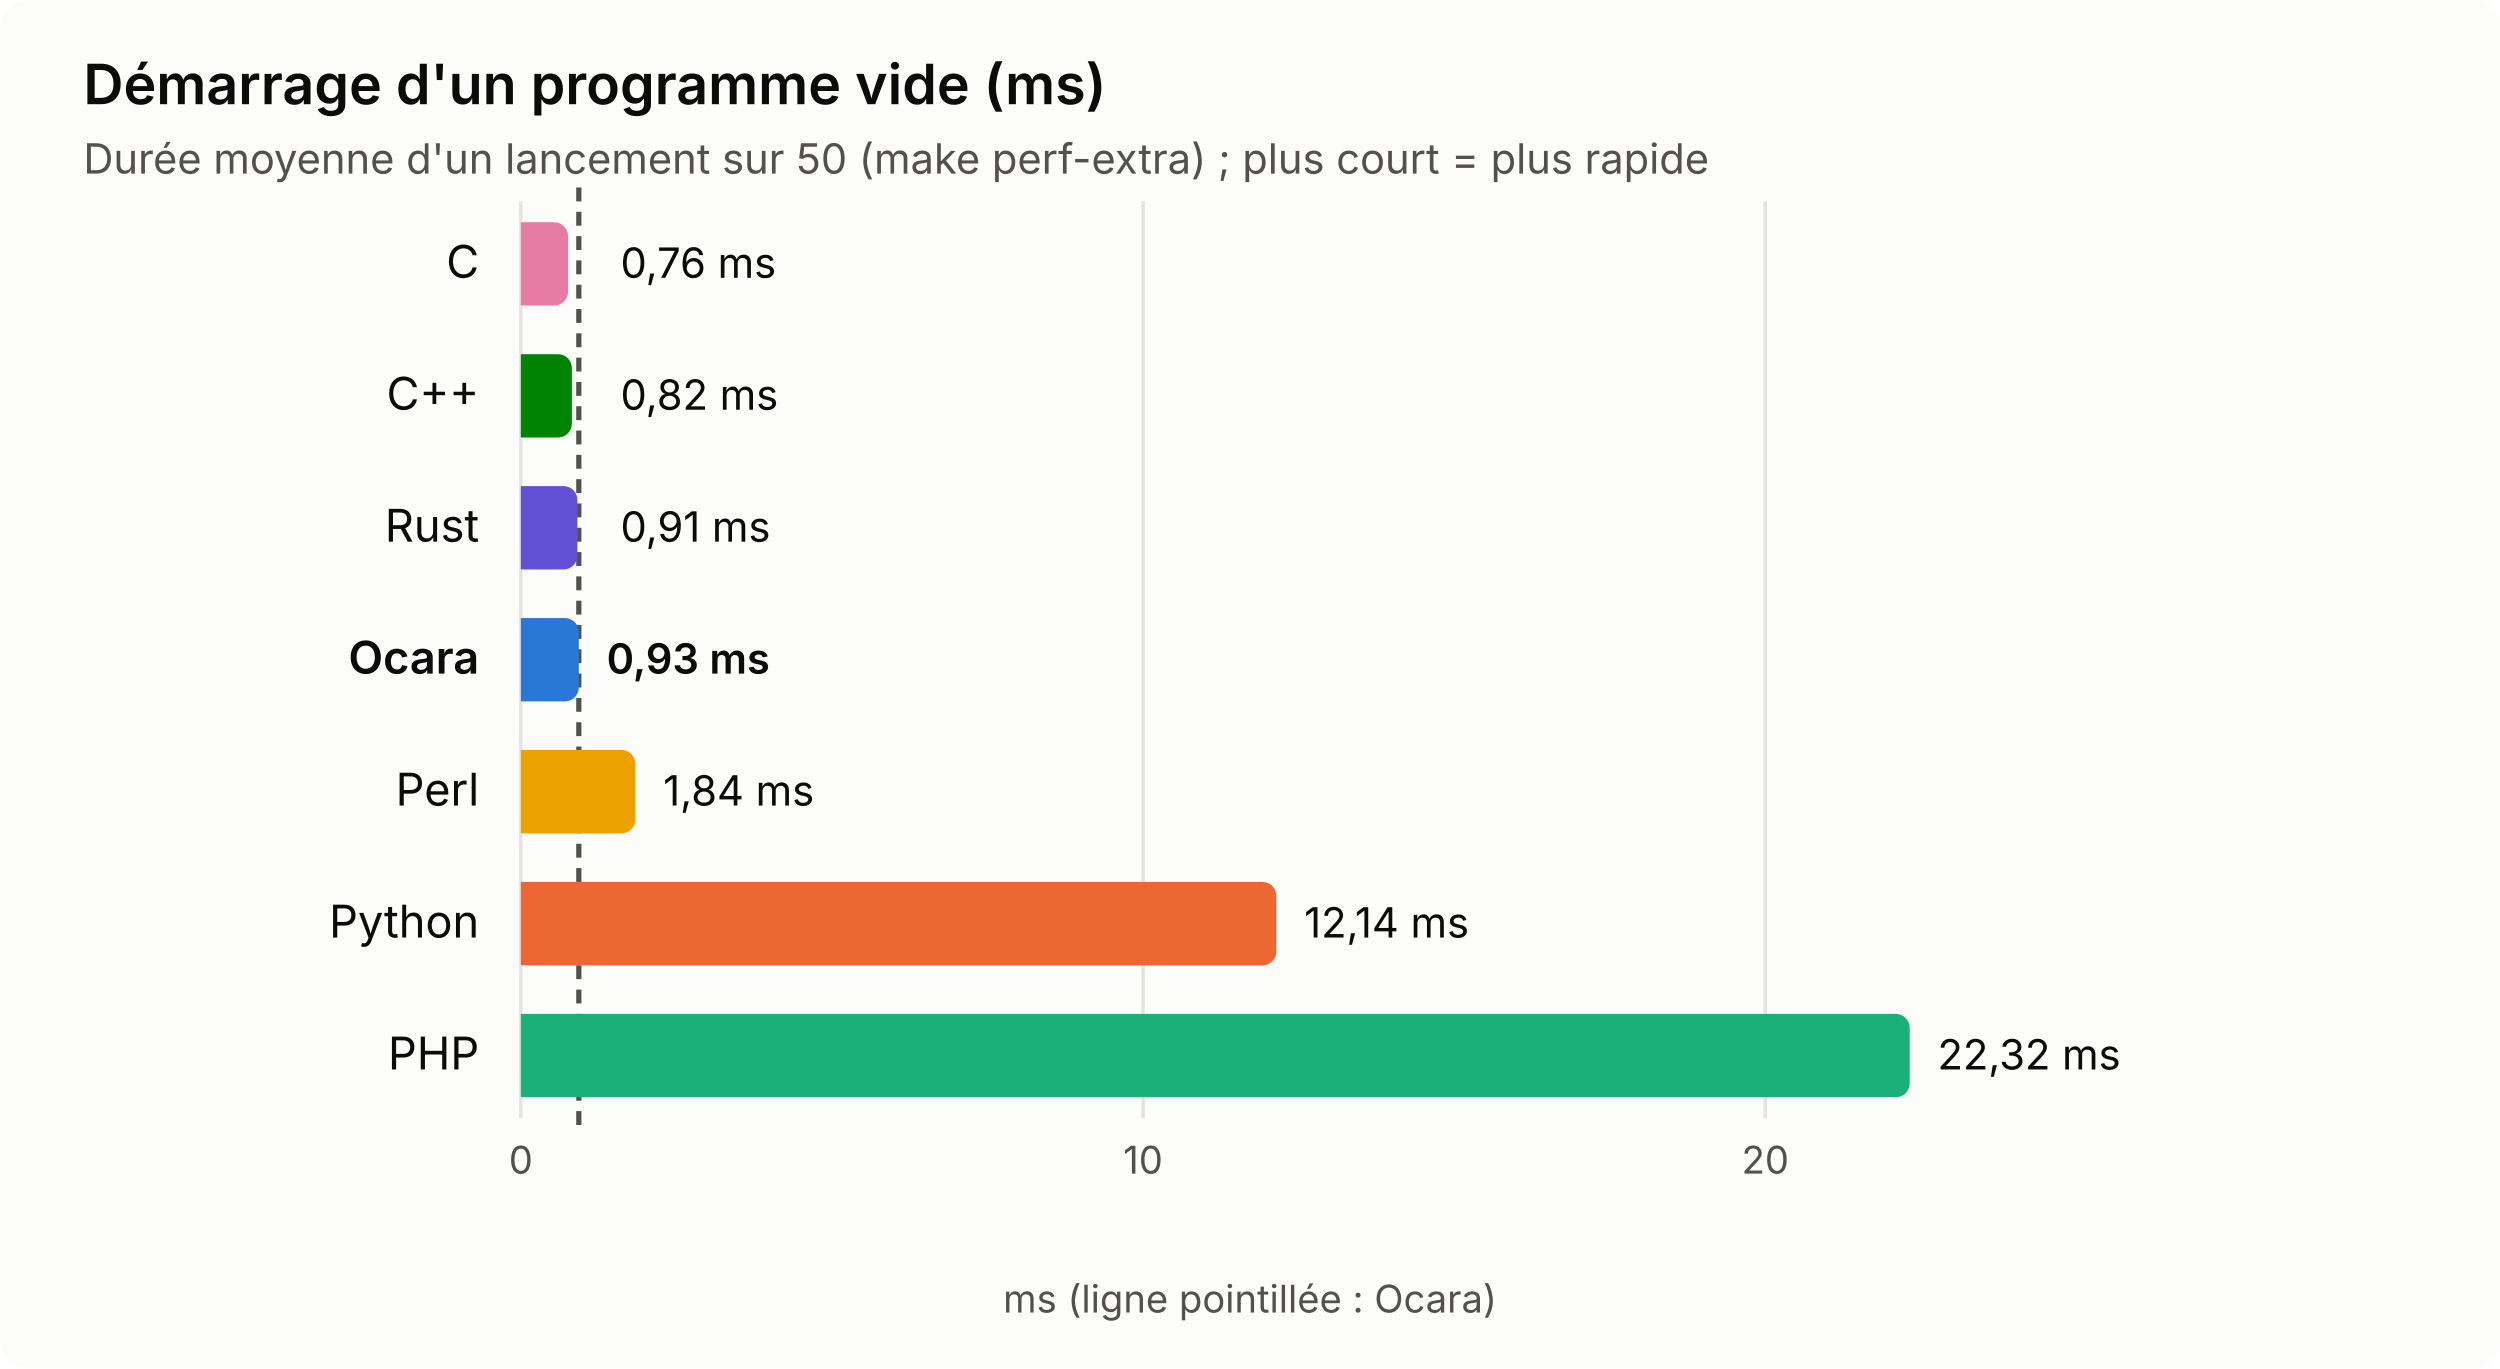
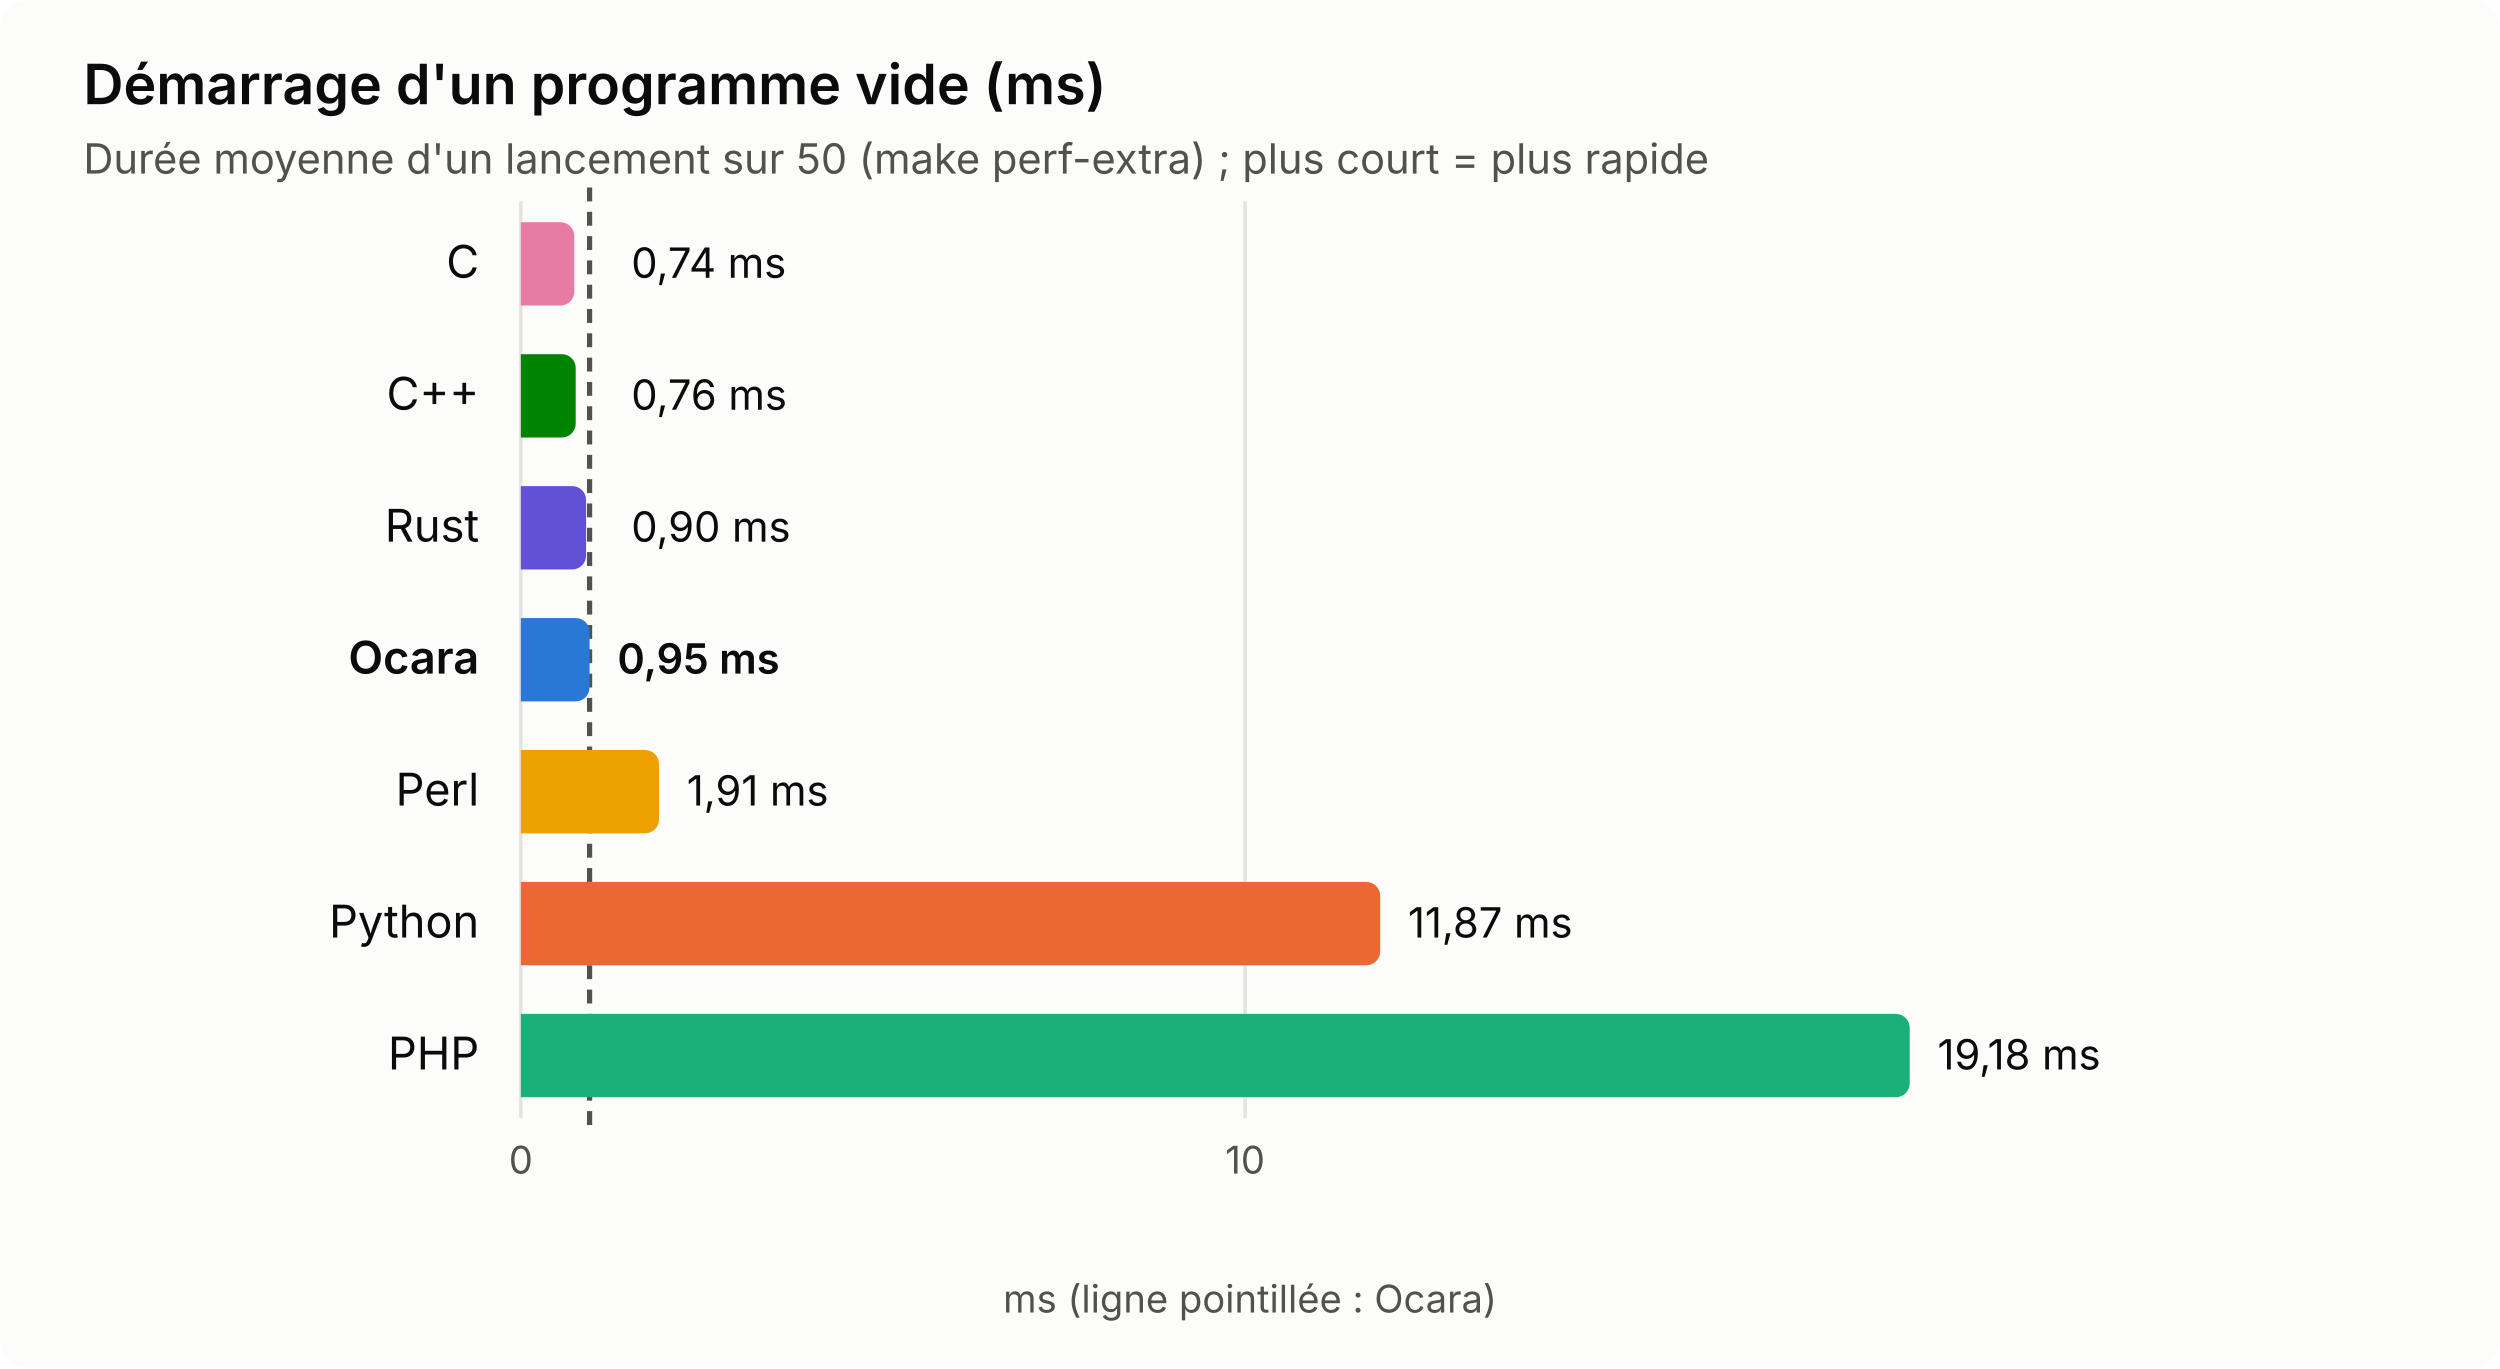
<svg xmlns="http://www.w3.org/2000/svg" viewBox="0 0 720 394" width="720" height="394" role="img" aria-labelledby="t d">
  <style>svg { font-family: system-ui, -apple-system, 'Segoe UI', sans-serif; } .surface { fill: #fcfcfb; } .ink { fill: #0b0b0b; } .ink2 { fill: #52514e; } .grid { stroke: #e4e3df; } .ref { stroke: #52514e; } .s0 { fill: #2a78d6; } .s1 { fill: #eb6834; } .s2 { fill: #1baf7a; } .s3 { fill: #eda100; } .s4 { fill: #e87ba4; } .s5 { fill: #008300; } .s6 { fill: #6250d6; } @media (prefers-color-scheme: dark) { .surface { fill: #1a1a19; } .ink { fill: #f0efec; } .ink2 { fill: #c3c2b7; } .grid { stroke: #3a3936; } .ref { stroke: #c3c2b7; } .s0 { fill: #3987e5; } .s1 { fill: #d95926; } .s2 { fill: #199e70; } .s3 { fill: #c98500; } .s4 { fill: #d55181; } .s5 { fill: #008300; } .s6 { fill: #9085e9; } }</style>
  <rect class="surface" width="720" height="394" rx="8" />
  <text class="ink" x="24" y="30" font-size="16" font-weight="600">Démarrage d'un programme vide (ms)</text>
  <text class="ink2" x="24" y="50" font-size="12">Durée moyenne d'un lancement sur 50 (make perf-extra) ; plus court = plus rapide</text>
  <line class="grid" x1="150.0" y1="58" x2="150.0" y2="322" stroke-width="1" />
  <text class="ink2" x="150.0" y="338" font-size="11" text-anchor="middle">0</text>
-   <line class="grid" x1="329.2" y1="58" x2="329.2" y2="322" stroke-width="1" />
-   <text class="ink2" x="329.2" y="338" font-size="11" text-anchor="middle">10</text>
-   <line class="grid" x1="508.4" y1="58" x2="508.4" y2="322" stroke-width="1" />
-   <text class="ink2" x="508.4" y="338" font-size="11" text-anchor="middle">20</text>
-   <line class="ref" x1="166.7" y1="54" x2="166.7" y2="326" stroke-width="1.5" stroke-dasharray="4 3" />
+   <line class="grid" x1="358.6" y1="58" x2="358.6" y2="322" stroke-width="1" />
+   <text class="ink2" x="358.6" y="338" font-size="11" text-anchor="middle">10</text>
+   <line class="ref" x1="169.8" y1="54" x2="169.8" y2="326" stroke-width="1.5" stroke-dasharray="4 3" />
  <text class="ink" x="138" y="80.0" font-size="13" text-anchor="end">C</text>
-   <path class="s4" d="M150,64 h9.6 a4,4 0 0 1 4,4 v16 a4,4 0 0 1 -4,4 h-9.6 z" />
-   <text class="ink" x="178.7" y="80.0" font-size="12">0,76 ms</text>
+   <path class="s4" d="M150,64 h11.4 a4,4 0 0 1 4,4 v16 a4,4 0 0 1 -4,4 h-11.4 z" />
+   <text class="ink" x="181.8" y="80.0" font-size="12">0,74 ms</text>
  <text class="ink" x="138" y="118.0" font-size="13" text-anchor="end">C++</text>
-   <path class="s5" d="M150,102 h10.7 a4,4 0 0 1 4,4 v16 a4,4 0 0 1 -4,4 h-10.7 z" />
-   <text class="ink" x="178.7" y="118.0" font-size="12">0,82 ms</text>
+   <path class="s5" d="M150,102 h11.8 a4,4 0 0 1 4,4 v16 a4,4 0 0 1 -4,4 h-11.8 z" />
+   <text class="ink" x="181.8" y="118.0" font-size="12">0,76 ms</text>
  <text class="ink" x="138" y="156.0" font-size="13" text-anchor="end">Rust</text>
-   <path class="s6" d="M150,140 h12.3 a4,4 0 0 1 4,4 v16 a4,4 0 0 1 -4,4 h-12.3 z" />
-   <text class="ink" x="178.7" y="156.0" font-size="12">0,91 ms</text>
+   <path class="s6" d="M150,140 h14.8 a4,4 0 0 1 4,4 v16 a4,4 0 0 1 -4,4 h-14.8 z" />
+   <text class="ink" x="181.8" y="156.0" font-size="12">0,90 ms</text>
  <text class="ink" x="138" y="194.0" font-size="13" text-anchor="end" font-weight="600">Ocara</text>
-   <path class="s0" d="M150,178 h12.7 a4,4 0 0 1 4,4 v16 a4,4 0 0 1 -4,4 h-12.7 z" />
-   <text class="ink" x="174.7" y="194.0" font-size="12" font-weight="600">0,93 ms</text>
+   <path class="s0" d="M150,178 h15.8 a4,4 0 0 1 4,4 v16 a4,4 0 0 1 -4,4 h-15.8 z" />
+   <text class="ink" x="177.8" y="194.0" font-size="12" font-weight="600">0,95 ms</text>
  <text class="ink" x="138" y="232.0" font-size="13" text-anchor="end">Perl</text>
-   <path class="s3" d="M150,216 h29.0 a4,4 0 0 1 4,4 v16 a4,4 0 0 1 -4,4 h-29.0 z" />
-   <text class="ink" x="191.0" y="232.0" font-size="12">1,84 ms</text>
+   <path class="s3" d="M150,216 h35.8 a4,4 0 0 1 4,4 v16 a4,4 0 0 1 -4,4 h-35.8 z" />
+   <text class="ink" x="197.8" y="232.0" font-size="12">1,91 ms</text>
  <text class="ink" x="138" y="270.0" font-size="13" text-anchor="end">Python</text>
-   <path class="s1" d="M150,254 h213.6 a4,4 0 0 1 4,4 v16 a4,4 0 0 1 -4,4 h-213.6 z" />
-   <text class="ink" x="375.6" y="270.0" font-size="12">12,14 ms</text>
+   <path class="s1" d="M150,254 h243.5 a4,4 0 0 1 4,4 v16 a4,4 0 0 1 -4,4 h-243.5 z" />
+   <text class="ink" x="405.5" y="270.0" font-size="12">11,87 ms</text>
  <text class="ink" x="138" y="308.0" font-size="13" text-anchor="end">PHP</text>
  <path class="s2" d="M150,292 h396.0 a4,4 0 0 1 4,4 v16 a4,4 0 0 1 -4,4 h-396.0 z" />
-   <text class="ink" x="558.0" y="308.0" font-size="12">22,32 ms</text>
+   <text class="ink" x="558.0" y="308.0" font-size="12">19,18 ms</text>
  <text class="ink2" x="360.0" y="378" font-size="11" text-anchor="middle">ms (ligne pointillée : Ocara)</text>
</svg>
